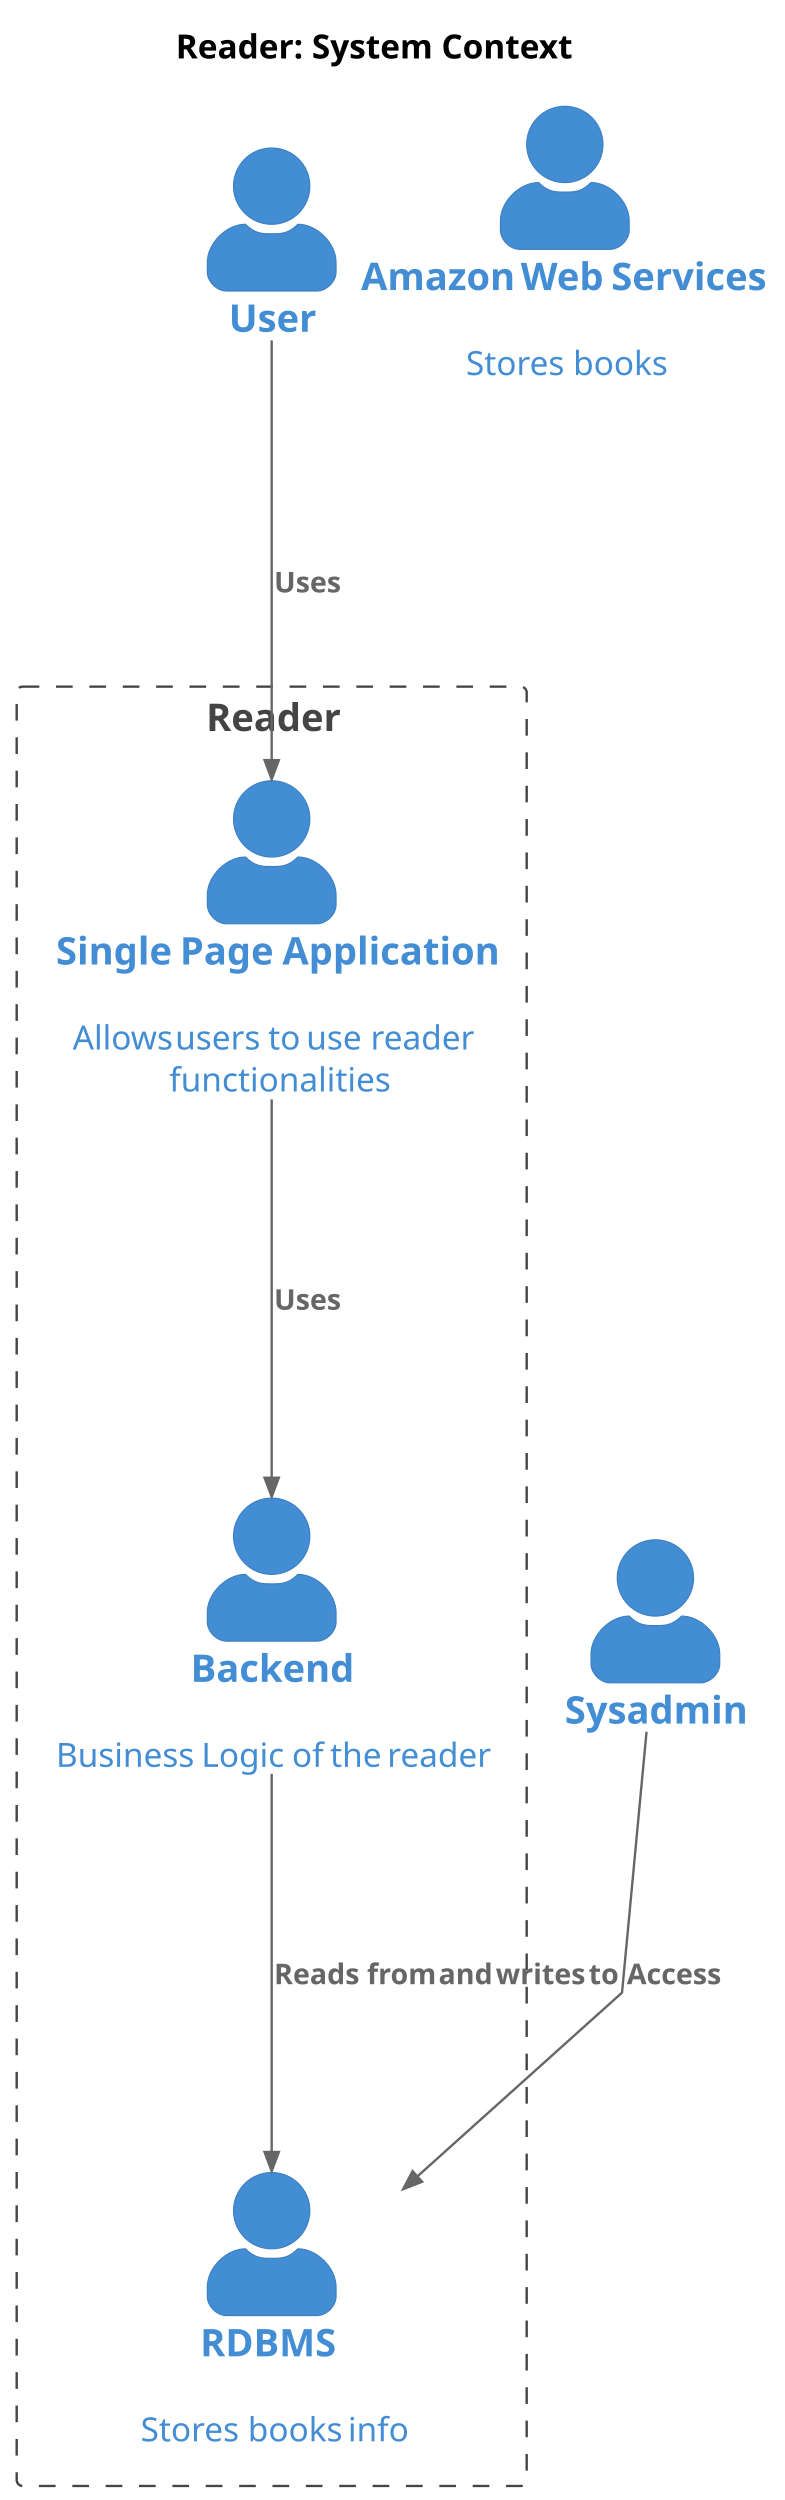
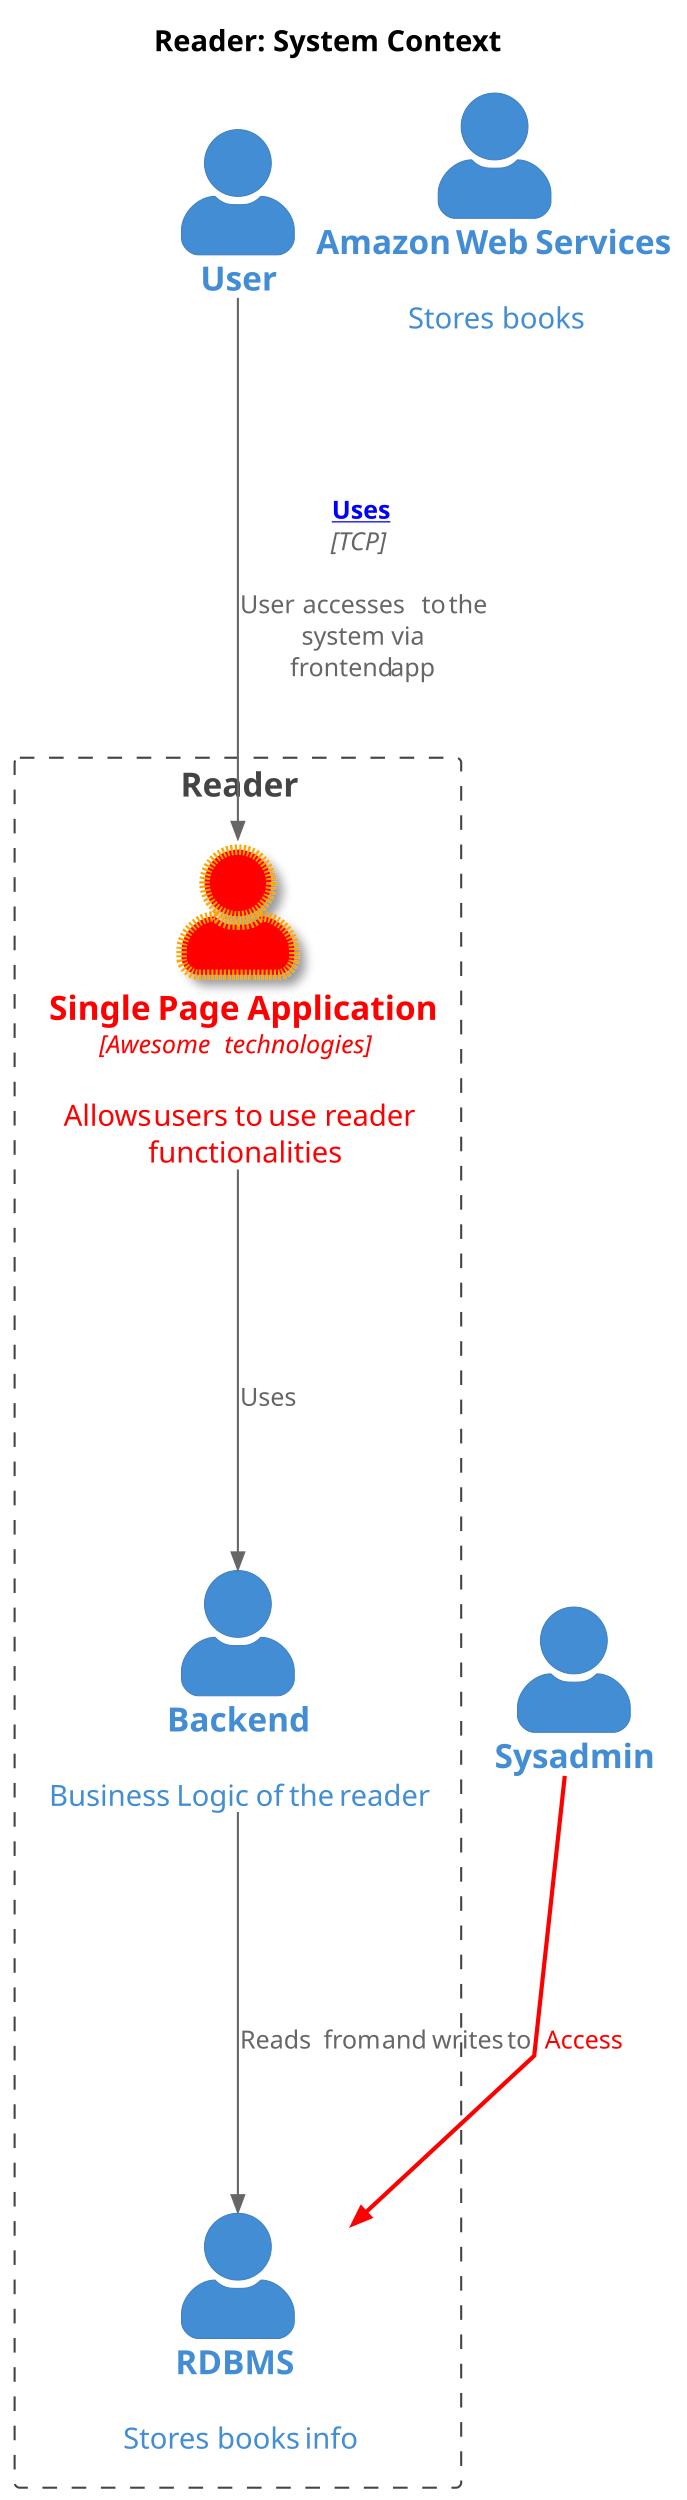
- <svg xmlns="http://www.w3.org/2000/svg" contentStyleType="text/css" height="1049px" preserveAspectRatio="none" style="width:329px;height:1049px;background:#FFFFFF;" version="1.1" viewBox="0 0 329 1049" width="329px" zoomAndPan="magnify">
-   <defs />
+ <svg xmlns="http://www.w3.org/2000/svg" xmlns:xlink="http://www.w3.org/1999/xlink" contentStyleType="text/css" height="1198px" preserveAspectRatio="none" style="width:329px;height:1198px;background:#FFFFFF;" version="1.1" viewBox="0 0 329 1198" width="329px" zoomAndPan="magnify">
+   <defs>
+     <filter height="300%" id="f10lpask9tcq47" width="300%" x="-1" y="-1">
+       <feGaussianBlur result="blurOut" stdDeviation="2.0" />
+       <feColorMatrix in="blurOut" result="blurOut2" type="matrix" values="0 0 0 0 0 0 0 0 0 0 0 0 0 0 0 0 0 0 .4 0" />
+       <feOffset dx="4.0" dy="4.0" in="blurOut2" result="blurOut3" />
+       <feBlend in="SourceGraphic" in2="blurOut3" mode="normal" />
+     </filter>
+   </defs>
  <g>
    <text fill="#000000" font-family="sans-serif" font-size="14" font-weight="bold" lengthAdjust="spacing" textLength="168" x="73.75" y="24.533">Reader: System Context</text>
    <g id="cluster_SoftwareSystem_reader_ss">
-       <rect fill="none" height="755" rx="2.5" ry="2.5" style="stroke:#444444;stroke-width:1.0;stroke-dasharray:7.0,7.0;" width="214" x="7" y="288.109" />
-       <text fill="#444444" font-family="sans-serif" font-size="16" font-weight="bold" lengthAdjust="spacing" textLength="55" x="86.5" y="306.719">Reader</text>
+       <rect fill="none" height="829" rx="2.5" ry="2.5" style="stroke:#444444;stroke-width:1.0;stroke-dasharray:7.0,7.0;" width="214" x="7" y="363.109" />
+       <text fill="#444444" font-family="sans-serif" font-size="16" font-weight="bold" lengthAdjust="spacing" textLength="55" x="86.5" y="381.719">Reader</text>
    </g>
    <g id="elem_Container_reader_frontend">
-       <ellipse cx="114" cy="343.609" fill="#438DD5" rx="16" ry="16" style="stroke:#3C7FC0;stroke-width:0.5;" />
-       <path d="M114,363.609 C118,363.609 121,363.609 125,359.609 C133,359.609 141,367.609 141,375.609 L141,379.609 C141,383.609 137,387.609 133,387.609 L95,387.609 C91,387.609 87,383.609 87,379.609 L87,375.609 C87,367.609 95,359.609 103,359.609 C107,363.609 110,363.609 114,363.609 " fill="#438DD5" style="stroke:#3C7FC0;stroke-width:0.5;" />
-       <text fill="#438DD5" font-family="sans-serif" font-size="16" font-weight="bold" lengthAdjust="spacing" textLength="48" x="23.5" y="404.719">Single</text>
-       <text fill="#438DD5" font-family="sans-serif" font-size="16" font-weight="bold" lengthAdjust="spacing" textLength="4" x="71.5" y="404.719"> </text>
-       <text fill="#438DD5" font-family="sans-serif" font-size="16" font-weight="bold" lengthAdjust="spacing" textLength="39" x="75.5" y="404.719">Page</text>
-       <text fill="#438DD5" font-family="sans-serif" font-size="16" font-weight="bold" lengthAdjust="spacing" textLength="4" x="114.5" y="404.719"> </text>
-       <text fill="#438DD5" font-family="sans-serif" font-size="16" font-weight="bold" lengthAdjust="spacing" textLength="86" x="118.5" y="404.719">Application</text>
-       <text fill="#438DD5" font-family="sans-serif" font-size="14" lengthAdjust="spacing" textLength="4" x="112" y="422.768"> </text>
-       <text fill="#438DD5" font-family="sans-serif" font-size="14" lengthAdjust="spacing" textLength="39" x="30.5" y="440.377">Allows</text>
-       <text fill="#438DD5" font-family="sans-serif" font-size="14" lengthAdjust="spacing" textLength="4" x="69.5" y="440.377"> </text>
-       <text fill="#438DD5" font-family="sans-serif" font-size="14" lengthAdjust="spacing" textLength="35" x="73.5" y="440.377">users</text>
-       <text fill="#438DD5" font-family="sans-serif" font-size="14" lengthAdjust="spacing" textLength="4" x="108.5" y="440.377"> </text>
-       <text fill="#438DD5" font-family="sans-serif" font-size="14" lengthAdjust="spacing" textLength="12" x="112.5" y="440.377">to</text>
-       <text fill="#438DD5" font-family="sans-serif" font-size="14" lengthAdjust="spacing" textLength="4" x="124.5" y="440.377"> </text>
-       <text fill="#438DD5" font-family="sans-serif" font-size="14" lengthAdjust="spacing" textLength="23" x="128.5" y="440.377">use</text>
-       <text fill="#438DD5" font-family="sans-serif" font-size="14" lengthAdjust="spacing" textLength="4" x="151.5" y="440.377"> </text>
-       <text fill="#438DD5" font-family="sans-serif" font-size="14" lengthAdjust="spacing" textLength="42" x="155.5" y="440.377">reader</text>
-       <text fill="#438DD5" font-family="sans-serif" font-size="14" lengthAdjust="spacing" textLength="86" x="71" y="457.986">functionalities</text>
+       <ellipse cx="114" cy="423.109" fill="#FF0000" filter="url(#f10lpask9tcq47)" rx="16" ry="16" style="stroke:#FFA500;stroke-width:5.0;stroke-dasharray:1.0,1.0;" />
+       <path d="M114,443.109 C118,443.109 121,443.109 125,439.109 C133,439.109 141,447.109 141,455.109 L141,459.109 C141,463.109 137,467.109 133,467.109 L95,467.109 C91,467.109 87,463.109 87,459.109 L87,455.109 C87,447.109 95,439.109 103,439.109 C107,443.109 110,443.109 114,443.109 " fill="#FF0000" filter="url(#f10lpask9tcq47)" style="stroke:#FFA500;stroke-width:5.0;stroke-dasharray:1.0,1.0;" />
+       <text fill="#FF0000" font-family="sans-serif" font-size="16" font-weight="bold" lengthAdjust="spacing" textLength="48" x="23.5" y="488.719">Single</text>
+       <text fill="#FF0000" font-family="sans-serif" font-size="16" font-weight="bold" lengthAdjust="spacing" textLength="4" x="71.5" y="488.719"> </text>
+       <text fill="#FF0000" font-family="sans-serif" font-size="16" font-weight="bold" lengthAdjust="spacing" textLength="39" x="75.5" y="488.719">Page</text>
+       <text fill="#FF0000" font-family="sans-serif" font-size="16" font-weight="bold" lengthAdjust="spacing" textLength="4" x="114.5" y="488.719"> </text>
+       <text fill="#FF0000" font-family="sans-serif" font-size="16" font-weight="bold" lengthAdjust="spacing" textLength="86" x="118.5" y="488.719">Application</text>
+       <text fill="#FF0000" font-family="sans-serif" font-size="12" font-style="italic" lengthAdjust="spacing" textLength="57" x="47.5" y="504.691">[Awesome</text>
+       <text fill="#FF0000" font-family="sans-serif" font-size="12" font-style="italic" lengthAdjust="spacing" textLength="3" x="104.5" y="504.691"> </text>
+       <text fill="#FF0000" font-family="sans-serif" font-size="12" font-style="italic" lengthAdjust="spacing" textLength="73" x="107.5" y="504.691">technologies]</text>
+       <text fill="#FF0000" font-family="sans-serif" font-size="14" lengthAdjust="spacing" textLength="4" x="112" y="521.861"> </text>
+       <text fill="#FF0000" font-family="sans-serif" font-size="14" lengthAdjust="spacing" textLength="39" x="30.5" y="539.471">Allows</text>
+       <text fill="#FF0000" font-family="sans-serif" font-size="14" lengthAdjust="spacing" textLength="4" x="69.5" y="539.471"> </text>
+       <text fill="#FF0000" font-family="sans-serif" font-size="14" lengthAdjust="spacing" textLength="35" x="73.5" y="539.471">users</text>
+       <text fill="#FF0000" font-family="sans-serif" font-size="14" lengthAdjust="spacing" textLength="4" x="108.5" y="539.471"> </text>
+       <text fill="#FF0000" font-family="sans-serif" font-size="14" lengthAdjust="spacing" textLength="12" x="112.5" y="539.471">to</text>
+       <text fill="#FF0000" font-family="sans-serif" font-size="14" lengthAdjust="spacing" textLength="4" x="124.5" y="539.471"> </text>
+       <text fill="#FF0000" font-family="sans-serif" font-size="14" lengthAdjust="spacing" textLength="23" x="128.5" y="539.471">use</text>
+       <text fill="#FF0000" font-family="sans-serif" font-size="14" lengthAdjust="spacing" textLength="4" x="151.5" y="539.471"> </text>
+       <text fill="#FF0000" font-family="sans-serif" font-size="14" lengthAdjust="spacing" textLength="42" x="155.5" y="539.471">reader</text>
+       <text fill="#FF0000" font-family="sans-serif" font-size="14" lengthAdjust="spacing" textLength="86" x="71" y="557.08">functionalities</text>
    </g>
    <g id="elem_Container_reader_backend">
-       <ellipse cx="114" cy="644.609" fill="#438DD5" rx="16" ry="16" style="stroke:#3C7FC0;stroke-width:0.5;" />
-       <path d="M114,664.609 C118,664.609 121,664.609 125,660.609 C133,660.609 141,668.609 141,676.609 L141,680.609 C141,684.609 137,688.609 133,688.609 L95,688.609 C91,688.609 87,684.609 87,680.609 L87,676.609 C87,668.609 95,660.609 103,660.609 C107,664.609 110,664.609 114,664.609 " fill="#438DD5" style="stroke:#3C7FC0;stroke-width:0.5;" />
-       <text fill="#438DD5" font-family="sans-serif" font-size="16" font-weight="bold" lengthAdjust="spacing" textLength="68" x="80" y="705.719">Backend</text>
-       <text fill="#438DD5" font-family="sans-serif" font-size="14" lengthAdjust="spacing" textLength="4" x="112" y="723.768"> </text>
-       <text fill="#438DD5" font-family="sans-serif" font-size="14" lengthAdjust="spacing" textLength="57" x="23.5" y="741.377">Business</text>
-       <text fill="#438DD5" font-family="sans-serif" font-size="14" lengthAdjust="spacing" textLength="4" x="80.5" y="741.377"> </text>
-       <text fill="#438DD5" font-family="sans-serif" font-size="14" lengthAdjust="spacing" textLength="34" x="84.5" y="741.377">Logic</text>
-       <text fill="#438DD5" font-family="sans-serif" font-size="14" lengthAdjust="spacing" textLength="4" x="118.5" y="741.377"> </text>
-       <text fill="#438DD5" font-family="sans-serif" font-size="14" lengthAdjust="spacing" textLength="12" x="122.5" y="741.377">of</text>
-       <text fill="#438DD5" font-family="sans-serif" font-size="14" lengthAdjust="spacing" textLength="4" x="134.5" y="741.377"> </text>
-       <text fill="#438DD5" font-family="sans-serif" font-size="14" lengthAdjust="spacing" textLength="20" x="138.5" y="741.377">the</text>
-       <text fill="#438DD5" font-family="sans-serif" font-size="14" lengthAdjust="spacing" textLength="4" x="158.5" y="741.377"> </text>
-       <text fill="#438DD5" font-family="sans-serif" font-size="14" lengthAdjust="spacing" textLength="42" x="162.5" y="741.377">reader</text>
+       <ellipse cx="114" cy="768.609" fill="#438DD5" rx="16" ry="16" style="stroke:#3C7FC0;stroke-width:0.5;" />
+       <path d="M114,788.609 C118,788.609 121,788.609 125,784.609 C133,784.609 141,792.609 141,800.609 L141,804.609 C141,808.609 137,812.609 133,812.609 L95,812.609 C91,812.609 87,808.609 87,804.609 L87,800.609 C87,792.609 95,784.609 103,784.609 C107,788.609 110,788.609 114,788.609 " fill="#438DD5" style="stroke:#3C7FC0;stroke-width:0.5;" />
+       <text fill="#438DD5" font-family="sans-serif" font-size="16" font-weight="bold" lengthAdjust="spacing" textLength="68" x="80" y="829.719">Backend</text>
+       <text fill="#438DD5" font-family="sans-serif" font-size="14" lengthAdjust="spacing" textLength="4" x="112" y="847.768"> </text>
+       <text fill="#438DD5" font-family="sans-serif" font-size="14" lengthAdjust="spacing" textLength="57" x="23.5" y="865.377">Business</text>
+       <text fill="#438DD5" font-family="sans-serif" font-size="14" lengthAdjust="spacing" textLength="4" x="80.5" y="865.377"> </text>
+       <text fill="#438DD5" font-family="sans-serif" font-size="14" lengthAdjust="spacing" textLength="34" x="84.5" y="865.377">Logic</text>
+       <text fill="#438DD5" font-family="sans-serif" font-size="14" lengthAdjust="spacing" textLength="4" x="118.5" y="865.377"> </text>
+       <text fill="#438DD5" font-family="sans-serif" font-size="14" lengthAdjust="spacing" textLength="12" x="122.5" y="865.377">of</text>
+       <text fill="#438DD5" font-family="sans-serif" font-size="14" lengthAdjust="spacing" textLength="4" x="134.5" y="865.377"> </text>
+       <text fill="#438DD5" font-family="sans-serif" font-size="14" lengthAdjust="spacing" textLength="20" x="138.5" y="865.377">the</text>
+       <text fill="#438DD5" font-family="sans-serif" font-size="14" lengthAdjust="spacing" textLength="4" x="158.5" y="865.377"> </text>
+       <text fill="#438DD5" font-family="sans-serif" font-size="14" lengthAdjust="spacing" textLength="42" x="162.5" y="865.377">reader</text>
    </g>
    <g id="elem_Container_reader_database">
-       <ellipse cx="114" cy="927.609" fill="#438DD5" rx="16" ry="16" style="stroke:#3C7FC0;stroke-width:0.5;" />
-       <path d="M114,947.609 C118,947.609 121,947.609 125,943.609 C133,943.609 141,951.609 141,959.609 L141,963.609 C141,967.609 137,971.609 133,971.609 L95,971.609 C91,971.609 87,967.609 87,963.609 L87,959.609 C87,951.609 95,943.609 103,943.609 C107,947.609 110,947.609 114,947.609 " fill="#438DD5" style="stroke:#3C7FC0;stroke-width:0.5;" />
-       <text fill="#438DD5" font-family="sans-serif" font-size="16" font-weight="bold" lengthAdjust="spacing" textLength="60" x="84" y="988.719">RDBMS</text>
-       <text fill="#438DD5" font-family="sans-serif" font-size="14" lengthAdjust="spacing" textLength="4" x="112" y="1006.768"> </text>
-       <text fill="#438DD5" font-family="sans-serif" font-size="14" lengthAdjust="spacing" textLength="41" x="59" y="1024.377">Stores</text>
-       <text fill="#438DD5" font-family="sans-serif" font-size="14" lengthAdjust="spacing" textLength="4" x="100" y="1024.377"> </text>
-       <text fill="#438DD5" font-family="sans-serif" font-size="14" lengthAdjust="spacing" textLength="38" x="104" y="1024.377">books</text>
-       <text fill="#438DD5" font-family="sans-serif" font-size="14" lengthAdjust="spacing" textLength="4" x="142" y="1024.377"> </text>
-       <text fill="#438DD5" font-family="sans-serif" font-size="14" lengthAdjust="spacing" textLength="23" x="146" y="1024.377">info</text>
+       <ellipse cx="114" cy="1076.609" fill="#438DD5" rx="16" ry="16" style="stroke:#3C7FC0;stroke-width:0.5;" />
+       <path d="M114,1096.609 C118,1096.609 121,1096.609 125,1092.609 C133,1092.609 141,1100.609 141,1108.609 L141,1112.609 C141,1116.609 137,1120.609 133,1120.609 L95,1120.609 C91,1120.609 87,1116.609 87,1112.609 L87,1108.609 C87,1100.609 95,1092.609 103,1092.609 C107,1096.609 110,1096.609 114,1096.609 " fill="#438DD5" style="stroke:#3C7FC0;stroke-width:0.5;" />
+       <text fill="#438DD5" font-family="sans-serif" font-size="16" font-weight="bold" lengthAdjust="spacing" textLength="60" x="84" y="1137.719">RDBMS</text>
+       <text fill="#438DD5" font-family="sans-serif" font-size="14" lengthAdjust="spacing" textLength="4" x="112" y="1155.768"> </text>
+       <text fill="#438DD5" font-family="sans-serif" font-size="14" lengthAdjust="spacing" textLength="41" x="59" y="1173.377">Stores</text>
+       <text fill="#438DD5" font-family="sans-serif" font-size="14" lengthAdjust="spacing" textLength="4" x="100" y="1173.377"> </text>
+       <text fill="#438DD5" font-family="sans-serif" font-size="14" lengthAdjust="spacing" textLength="38" x="104" y="1173.377">books</text>
+       <text fill="#438DD5" font-family="sans-serif" font-size="14" lengthAdjust="spacing" textLength="4" x="142" y="1173.377"> </text>
+       <text fill="#438DD5" font-family="sans-serif" font-size="14" lengthAdjust="spacing" textLength="23" x="146" y="1173.377">info</text>
    </g>
    <g id="elem_Person_user">
      <ellipse cx="114" cy="78.109" fill="#438DD5" rx="16" ry="16" style="stroke:#3C7FC0;stroke-width:0.5;" />
      <path d="M114,98.109 C118,98.109 121,98.109 125,94.109 C133,94.109 141,102.109 141,110.109 L141,114.109 C141,118.109 137,122.109 133,122.109 L95,122.109 C91,122.109 87,118.109 87,114.109 L87,110.109 C87,102.109 95,94.109 103,94.109 C107,98.109 110,98.109 114,98.109 " fill="#438DD5" style="stroke:#3C7FC0;stroke-width:0.5;" />
      <text fill="#438DD5" font-family="sans-serif" font-size="16" font-weight="bold" lengthAdjust="spacing" textLength="36" x="96" y="139.219">User</text>
    </g>
    <g id="elem_Person_sysadmin">
-       <ellipse cx="275" cy="662.109" fill="#438DD5" rx="16" ry="16" style="stroke:#3C7FC0;stroke-width:0.5;" />
-       <path d="M275,682.109 C279,682.109 282,682.109 286,678.109 C294,678.109 302,686.109 302,694.109 L302,698.109 C302,702.109 298,706.109 294,706.109 L256,706.109 C252,706.109 248,702.109 248,698.109 L248,694.109 C248,686.109 256,678.109 264,678.109 C268,682.109 271,682.109 275,682.109 " fill="#438DD5" style="stroke:#3C7FC0;stroke-width:0.5;" />
-       <text fill="#438DD5" font-family="sans-serif" font-size="16" font-weight="bold" lengthAdjust="spacing" textLength="76" x="237" y="723.219">Sysadmin</text>
+       <ellipse cx="275" cy="786.109" fill="#438DD5" rx="16" ry="16" style="stroke:#3C7FC0;stroke-width:0.5;" />
+       <path d="M275,806.109 C279,806.109 282,806.109 286,802.109 C294,802.109 302,810.109 302,818.109 L302,822.109 C302,826.109 298,830.109 294,830.109 L256,830.109 C252,830.109 248,826.109 248,822.109 L248,818.109 C248,810.109 256,802.109 264,802.109 C268,806.109 271,806.109 275,806.109 " fill="#438DD5" style="stroke:#3C7FC0;stroke-width:0.5;" />
+       <text fill="#438DD5" font-family="sans-serif" font-size="16" font-weight="bold" lengthAdjust="spacing" textLength="76" x="237" y="847.219">Sysadmin</text>
    </g>
    <g id="elem_SoftwareSystem_aws_ss">
      <ellipse cx="237" cy="60.609" fill="#438DD5" rx="16" ry="16" style="stroke:#3C7FC0;stroke-width:0.5;" />
      <path d="M237,80.609 C241,80.609 244,80.609 248,76.609 C256,76.609 264,84.609 264,92.609 L264,96.609 C264,100.609 260,104.609 256,104.609 L218,104.609 C214,104.609 210,100.609 210,96.609 L210,92.609 C210,84.609 218,76.609 226,76.609 C230,80.609 233,80.609 237,80.609 " fill="#438DD5" style="stroke:#3C7FC0;stroke-width:0.5;" />
      <text fill="#438DD5" font-family="sans-serif" font-size="16" font-weight="bold" lengthAdjust="spacing" textLength="63" x="151.5" y="121.719">Amazon</text>
      <text fill="#438DD5" font-family="sans-serif" font-size="16" font-weight="bold" lengthAdjust="spacing" textLength="4" x="214.5" y="121.719"> </text>
      <text fill="#438DD5" font-family="sans-serif" font-size="16" font-weight="bold" lengthAdjust="spacing" textLength="34" x="218.5" y="121.719">Web</text>
      <text fill="#438DD5" font-family="sans-serif" font-size="16" font-weight="bold" lengthAdjust="spacing" textLength="4" x="252.5" y="121.719"> </text>
      <text fill="#438DD5" font-family="sans-serif" font-size="16" font-weight="bold" lengthAdjust="spacing" textLength="66" x="256.5" y="121.719">Services</text>
      <text fill="#438DD5" font-family="sans-serif" font-size="14" lengthAdjust="spacing" textLength="4" x="235" y="139.768"> </text>
      <text fill="#438DD5" font-family="sans-serif" font-size="14" lengthAdjust="spacing" textLength="41" x="195.5" y="157.377">Stores</text>
      <text fill="#438DD5" font-family="sans-serif" font-size="14" lengthAdjust="spacing" textLength="4" x="236.5" y="157.377"> </text>
      <text fill="#438DD5" font-family="sans-serif" font-size="14" lengthAdjust="spacing" textLength="38" x="240.5" y="157.377">books</text>
    </g>
    <g id="link_Person_user_Container_reader_frontend">
-       <path d="M114,142.829 C114,190.219 114,262.159 114,318.939 " fill="none" id="Person_user-to-Container_reader_frontend" style="stroke:#666666;stroke-width:1.0;" />
-       <polygon fill="#666666" points="114,326.939,117,318.939,111,318.939,114,326.939" style="stroke:#666666;stroke-width:1.0;" />
-       <text fill="#666666" font-family="sans-serif" font-size="12" font-weight="bold" lengthAdjust="spacing" textLength="29" x="115" y="248.566">Uses</text>
+       <path d="M114,142.739 C114,203.999 114,314.819 114,393.829 " fill="none" id="Person_user-to-Container_reader_frontend" style="stroke:#666666;stroke-width:1.0;" />
+       <polygon fill="#666666" points="114,401.829,117,393.829,111,393.829,114,401.829" style="stroke:#666666;stroke-width:1.0;" />
+       <a href="https://google.com" target="_top" title="https://google.com" xlink:actuate="onRequest" xlink:href="https://google.com" xlink:show="new" xlink:title="https://google.com" xlink:type="simple">
+         <text fill="#0000FF" font-family="sans-serif" font-size="12" font-weight="bold" lengthAdjust="spacing" text-decoration="underline" textLength="29" x="159" y="248.566">Uses</text>
+       </a>
+       <text fill="#666666" font-family="sans-serif" font-size="12" font-style="italic" lengthAdjust="spacing" textLength="30" x="158.5" y="263.66">[TCP]</text>
+       <text fill="#666666" font-family="sans-serif" font-size="12" lengthAdjust="spacing" textLength="3" x="172" y="278.754"> </text>
+       <text fill="#666666" font-family="sans-serif" font-size="12" lengthAdjust="spacing" textLength="27" x="115" y="293.848">User</text>
+       <text fill="#666666" font-family="sans-serif" font-size="12" lengthAdjust="spacing" textLength="3" x="142" y="293.848"> </text>
+       <text fill="#666666" font-family="sans-serif" font-size="12" lengthAdjust="spacing" textLength="54" x="145" y="293.848">accesses</text>
+       <text fill="#666666" font-family="sans-serif" font-size="12" lengthAdjust="spacing" textLength="3" x="199" y="293.848"> </text>
+       <text fill="#666666" font-family="sans-serif" font-size="12" lengthAdjust="spacing" textLength="10" x="202" y="293.848">to</text>
+       <text fill="#666666" font-family="sans-serif" font-size="12" lengthAdjust="spacing" textLength="3" x="212" y="293.848"> </text>
+       <text fill="#666666" font-family="sans-serif" font-size="12" lengthAdjust="spacing" textLength="17" x="215" y="293.848">the</text>
+       <text fill="#666666" font-family="sans-serif" font-size="12" lengthAdjust="spacing" textLength="40" x="144.5" y="308.941">system</text>
+       <text fill="#666666" font-family="sans-serif" font-size="12" lengthAdjust="spacing" textLength="3" x="184.5" y="308.941"> </text>
+       <text fill="#666666" font-family="sans-serif" font-size="12" lengthAdjust="spacing" textLength="15" x="187.5" y="308.941">via</text>
+       <text fill="#666666" font-family="sans-serif" font-size="12" lengthAdjust="spacing" textLength="45" x="139" y="324.035">frontend</text>
+       <text fill="#666666" font-family="sans-serif" font-size="12" lengthAdjust="spacing" textLength="3" x="184" y="324.035"> </text>
+       <text fill="#666666" font-family="sans-serif" font-size="12" lengthAdjust="spacing" textLength="21" x="187" y="324.035">app</text>
    </g>
    <g id="link_Person_sysadmin_Container_reader_database">
-       <path d="M271.29,726.649 C267.14,770.789 261,836.109 261,836.109 C261,836.109 216.823,875.785 175.113,913.235 " fill="none" id="Person_sysadmin-to-Container_reader_database" style="stroke:#666666;stroke-width:1.0;" />
-       <polygon fill="#666666" points="169.16,918.579,177.117,915.467,173.108,911.002,169.16,918.579" style="stroke:#666666;stroke-width:1.0;" />
-       <text fill="#666666" font-family="sans-serif" font-size="12" font-weight="bold" lengthAdjust="spacing" textLength="43" x="263" y="832.566">Access</text>
+       <path d="M270.64,851.029 C265.03,902.399 256,985.109 256,985.109 C256,985.109 215.039,1023.182 175.169,1060.252 " fill="none" id="Person_sysadmin-to-Container_reader_database" style="stroke:#FF0000;stroke-width:2.0;" />
+       <polygon fill="#FF0000" points="169.31,1065.699,177.212,1062.449,173.126,1058.055,169.31,1065.699" style="stroke:#FF0000;stroke-width:2.0;" />
+       <text fill="#FF0000" font-family="sans-serif" font-size="0" lengthAdjust="spacing" textLength="0" x="281" y="944.109">.</text>
+       <text fill="#FF0000" font-family="sans-serif" font-size="12" lengthAdjust="spacing" textLength="3" x="279.5" y="966.566"> </text>
+       <text fill="#FF0000" font-family="sans-serif" font-size="12" lengthAdjust="spacing" textLength="40" x="261" y="981.66">Access</text>
    </g>
    <g id="link_Container_reader_frontend_Container_reader_backend">
-       <path d="M114,461.279 C114,511.599 114,572.109 114,620.039 " fill="none" id="Container_reader_frontend-to-Container_reader_backend" style="stroke:#666666;stroke-width:1.0;" />
-       <polygon fill="#666666" points="114,628.039,117,620.039,111,620.039,114,628.039" style="stroke:#666666;stroke-width:1.0;" />
-       <text fill="#666666" font-family="sans-serif" font-size="12" font-weight="bold" lengthAdjust="spacing" textLength="29" x="115" y="549.566">Uses</text>
+       <path d="M114,560.429 C114,619.389 114,690.829 114,743.909 " fill="none" id="Container_reader_frontend-to-Container_reader_backend" style="stroke:#666666;stroke-width:1.0;" />
+       <polygon fill="#666666" points="114,751.909,117,743.909,111,743.909,114,751.909" style="stroke:#666666;stroke-width:1.0;" />
+       <text fill="#666666" font-family="sans-serif" font-size="0" lengthAdjust="spacing" textLength="0" x="130" y="636.109">.</text>
+       <text fill="#666666" font-family="sans-serif" font-size="12" lengthAdjust="spacing" textLength="3" x="128.5" y="658.566"> </text>
+       <text fill="#666666" font-family="sans-serif" font-size="12" lengthAdjust="spacing" textLength="30" x="115" y="673.66">Uses</text>
    </g>
    <g id="link_Container_reader_backend_Container_reader_database">
-       <path d="M114,744.309 C114,792.939 114,854.389 114,902.989 " fill="none" id="Container_reader_backend-to-Container_reader_database" style="stroke:#666666;stroke-width:1.0;" />
-       <polygon fill="#666666" points="114,910.989,117,902.989,111,902.989,114,910.989" style="stroke:#666666;stroke-width:1.0;" />
-       <text fill="#666666" font-family="sans-serif" font-size="12" font-weight="bold" lengthAdjust="spacing" textLength="36" x="115" y="832.566">Reads</text>
-       <text fill="#666666" font-family="sans-serif" font-size="12" font-weight="bold" lengthAdjust="spacing" textLength="3" x="151" y="832.566"> </text>
-       <text fill="#666666" font-family="sans-serif" font-size="12" font-weight="bold" lengthAdjust="spacing" textLength="27" x="154" y="832.566">from</text>
-       <text fill="#666666" font-family="sans-serif" font-size="12" font-weight="bold" lengthAdjust="spacing" textLength="3" x="181" y="832.566"> </text>
-       <text fill="#666666" font-family="sans-serif" font-size="12" font-weight="bold" lengthAdjust="spacing" textLength="21" x="184" y="832.566">and</text>
-       <text fill="#666666" font-family="sans-serif" font-size="12" font-weight="bold" lengthAdjust="spacing" textLength="3" x="205" y="832.566"> </text>
-       <text fill="#666666" font-family="sans-serif" font-size="12" font-weight="bold" lengthAdjust="spacing" textLength="36" x="208" y="832.566">writes</text>
-       <text fill="#666666" font-family="sans-serif" font-size="12" font-weight="bold" lengthAdjust="spacing" textLength="3" x="244" y="832.566"> </text>
-       <text fill="#666666" font-family="sans-serif" font-size="12" font-weight="bold" lengthAdjust="spacing" textLength="11" x="247" y="832.566">to</text>
+       <path d="M114,868.309 C114,923.059 114,997.189 114,1051.929 " fill="none" id="Container_reader_backend-to-Container_reader_database" style="stroke:#666666;stroke-width:1.0;" />
+       <polygon fill="#666666" points="114,1059.929,117,1051.929,111,1051.929,114,1059.929" style="stroke:#666666;stroke-width:1.0;" />
+       <text fill="#666666" font-family="sans-serif" font-size="0" lengthAdjust="spacing" textLength="0" x="184" y="944.109">.</text>
+       <text fill="#666666" font-family="sans-serif" font-size="12" lengthAdjust="spacing" textLength="3" x="182.5" y="966.566"> </text>
+       <text fill="#666666" font-family="sans-serif" font-size="12" lengthAdjust="spacing" textLength="37" x="115" y="981.66">Reads</text>
+       <text fill="#666666" font-family="sans-serif" font-size="12" lengthAdjust="spacing" textLength="3" x="152" y="981.66"> </text>
+       <text fill="#666666" font-family="sans-serif" font-size="12" lengthAdjust="spacing" textLength="25" x="155" y="981.66">from</text>
+       <text fill="#666666" font-family="sans-serif" font-size="12" lengthAdjust="spacing" textLength="3" x="180" y="981.66"> </text>
+       <text fill="#666666" font-family="sans-serif" font-size="12" lengthAdjust="spacing" textLength="21" x="183" y="981.66">and</text>
+       <text fill="#666666" font-family="sans-serif" font-size="12" lengthAdjust="spacing" textLength="3" x="204" y="981.66"> </text>
+       <text fill="#666666" font-family="sans-serif" font-size="12" lengthAdjust="spacing" textLength="33" x="207" y="981.66">writes</text>
+       <text fill="#666666" font-family="sans-serif" font-size="12" lengthAdjust="spacing" textLength="3" x="240" y="981.66"> </text>
+       <text fill="#666666" font-family="sans-serif" font-size="12" lengthAdjust="spacing" textLength="10" x="243" y="981.66">to</text>
    </g>
  </g>
</svg>
